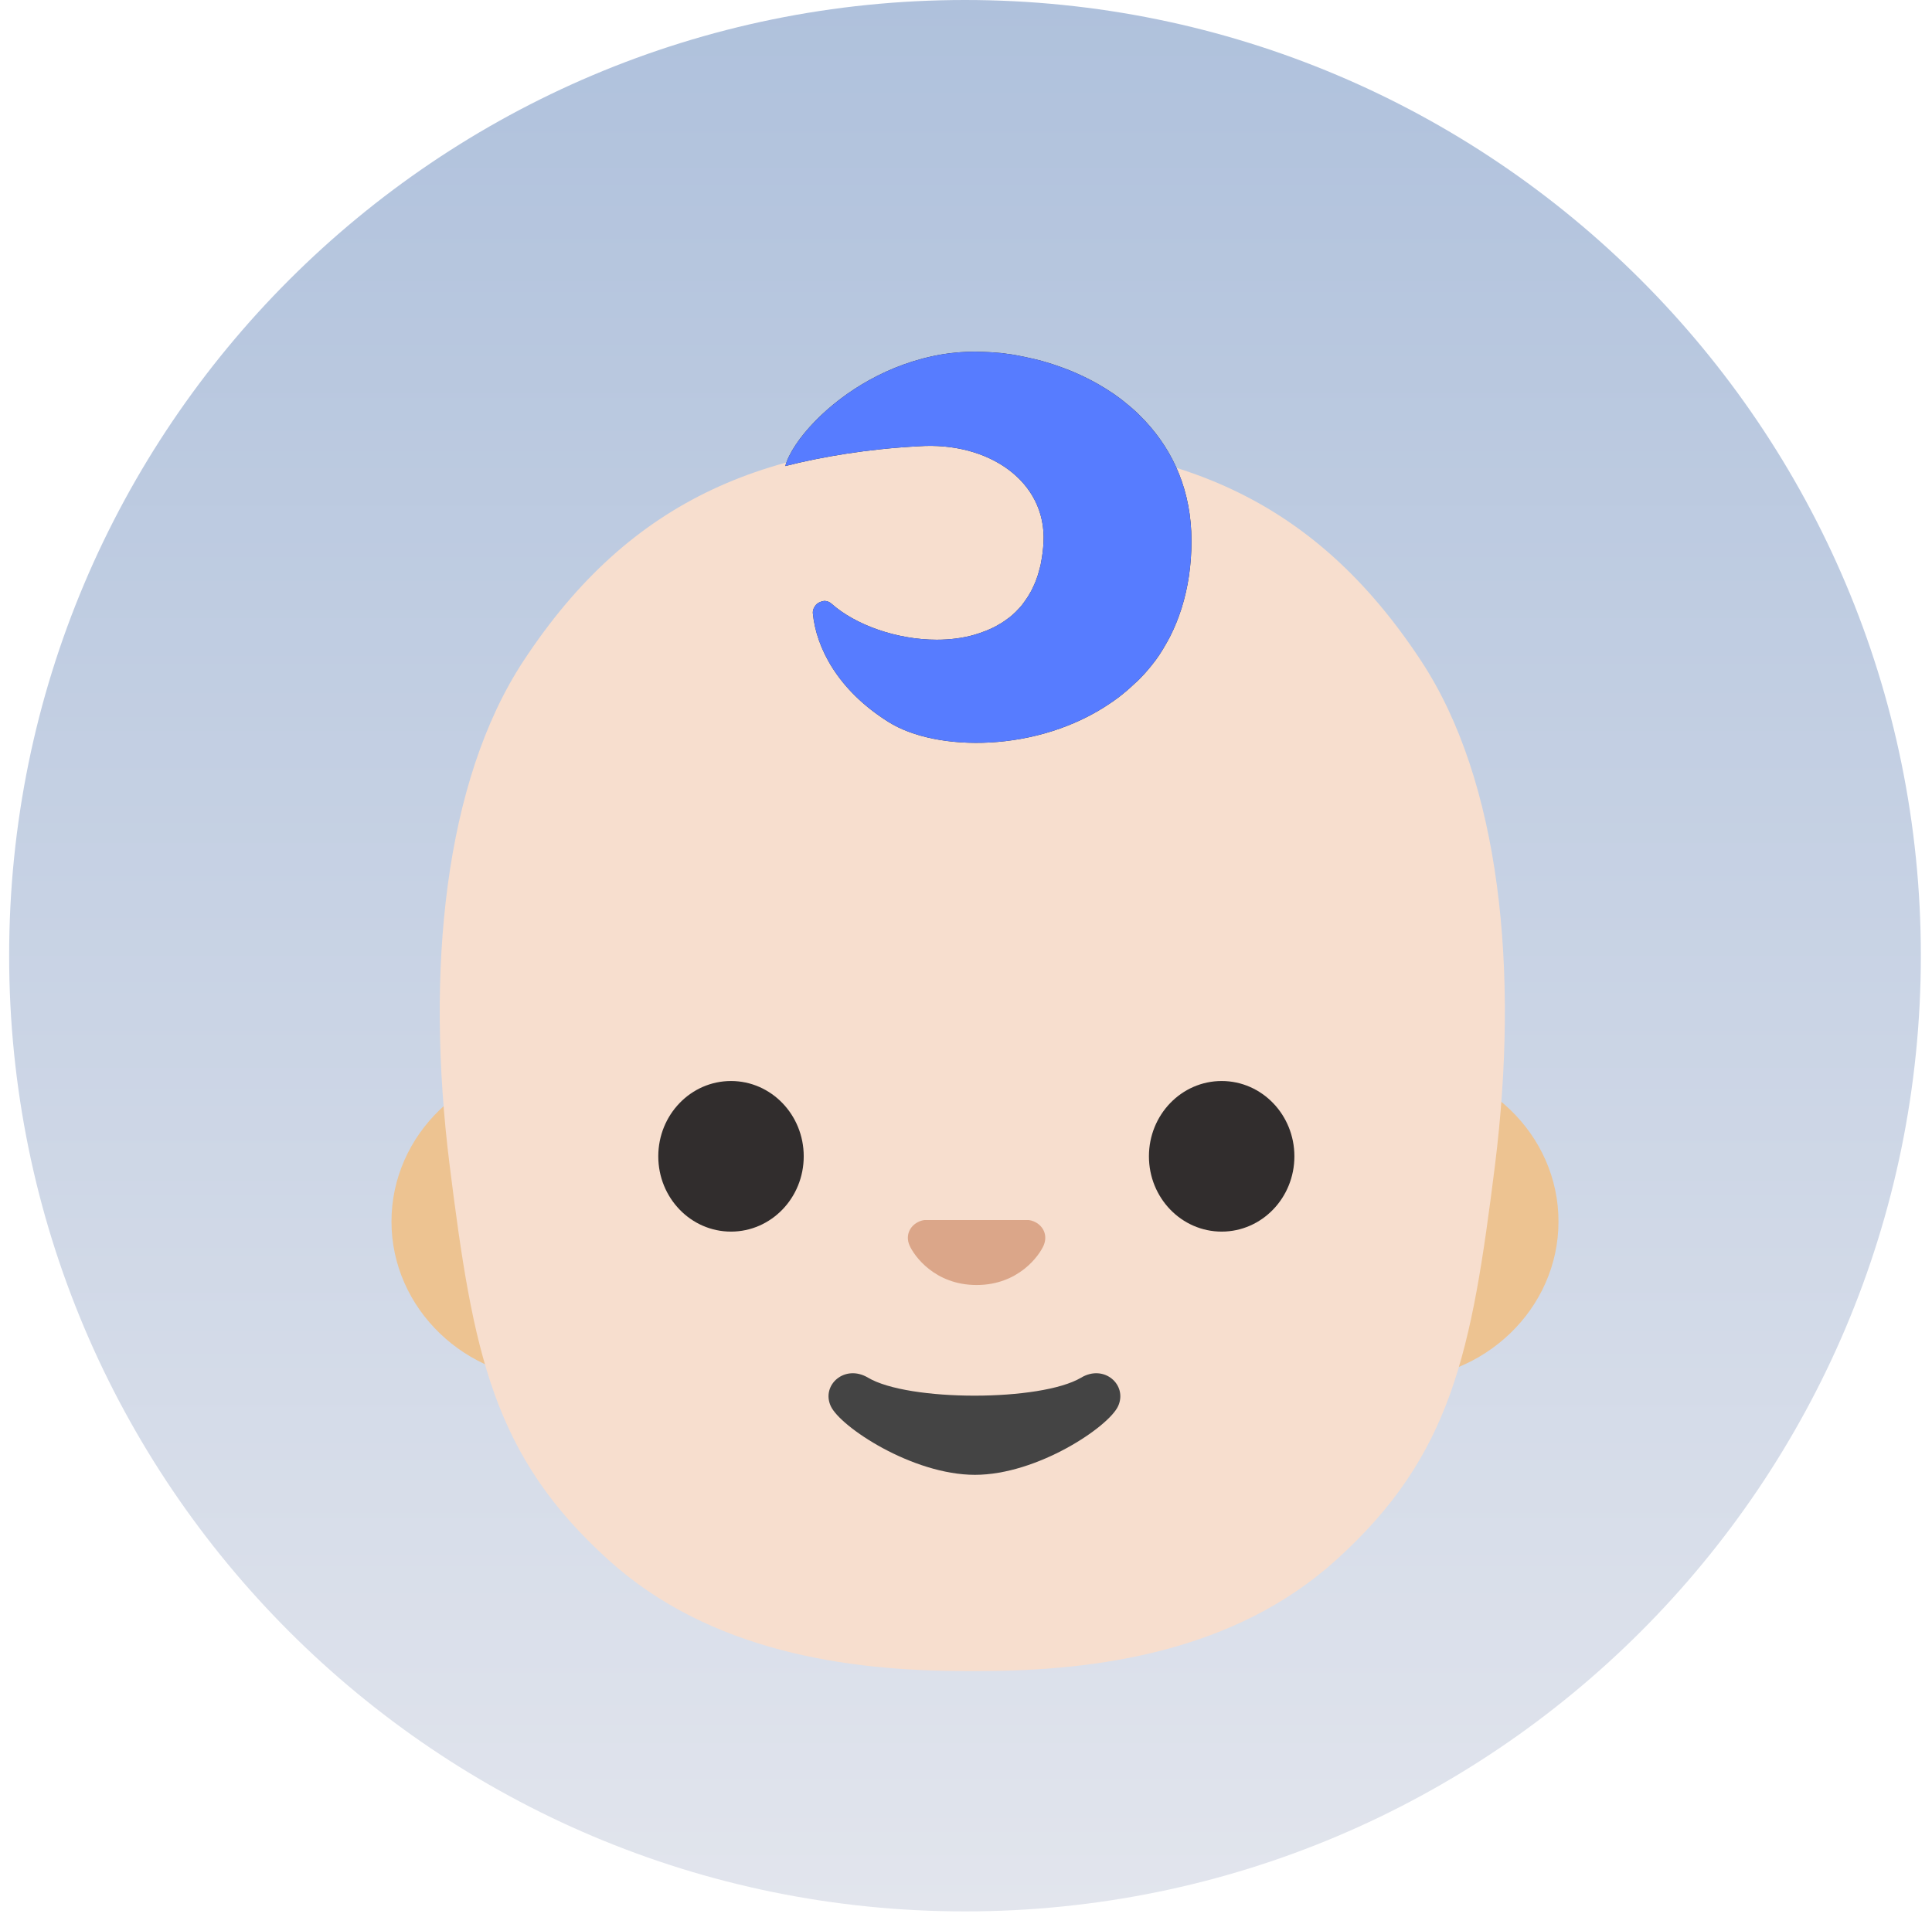
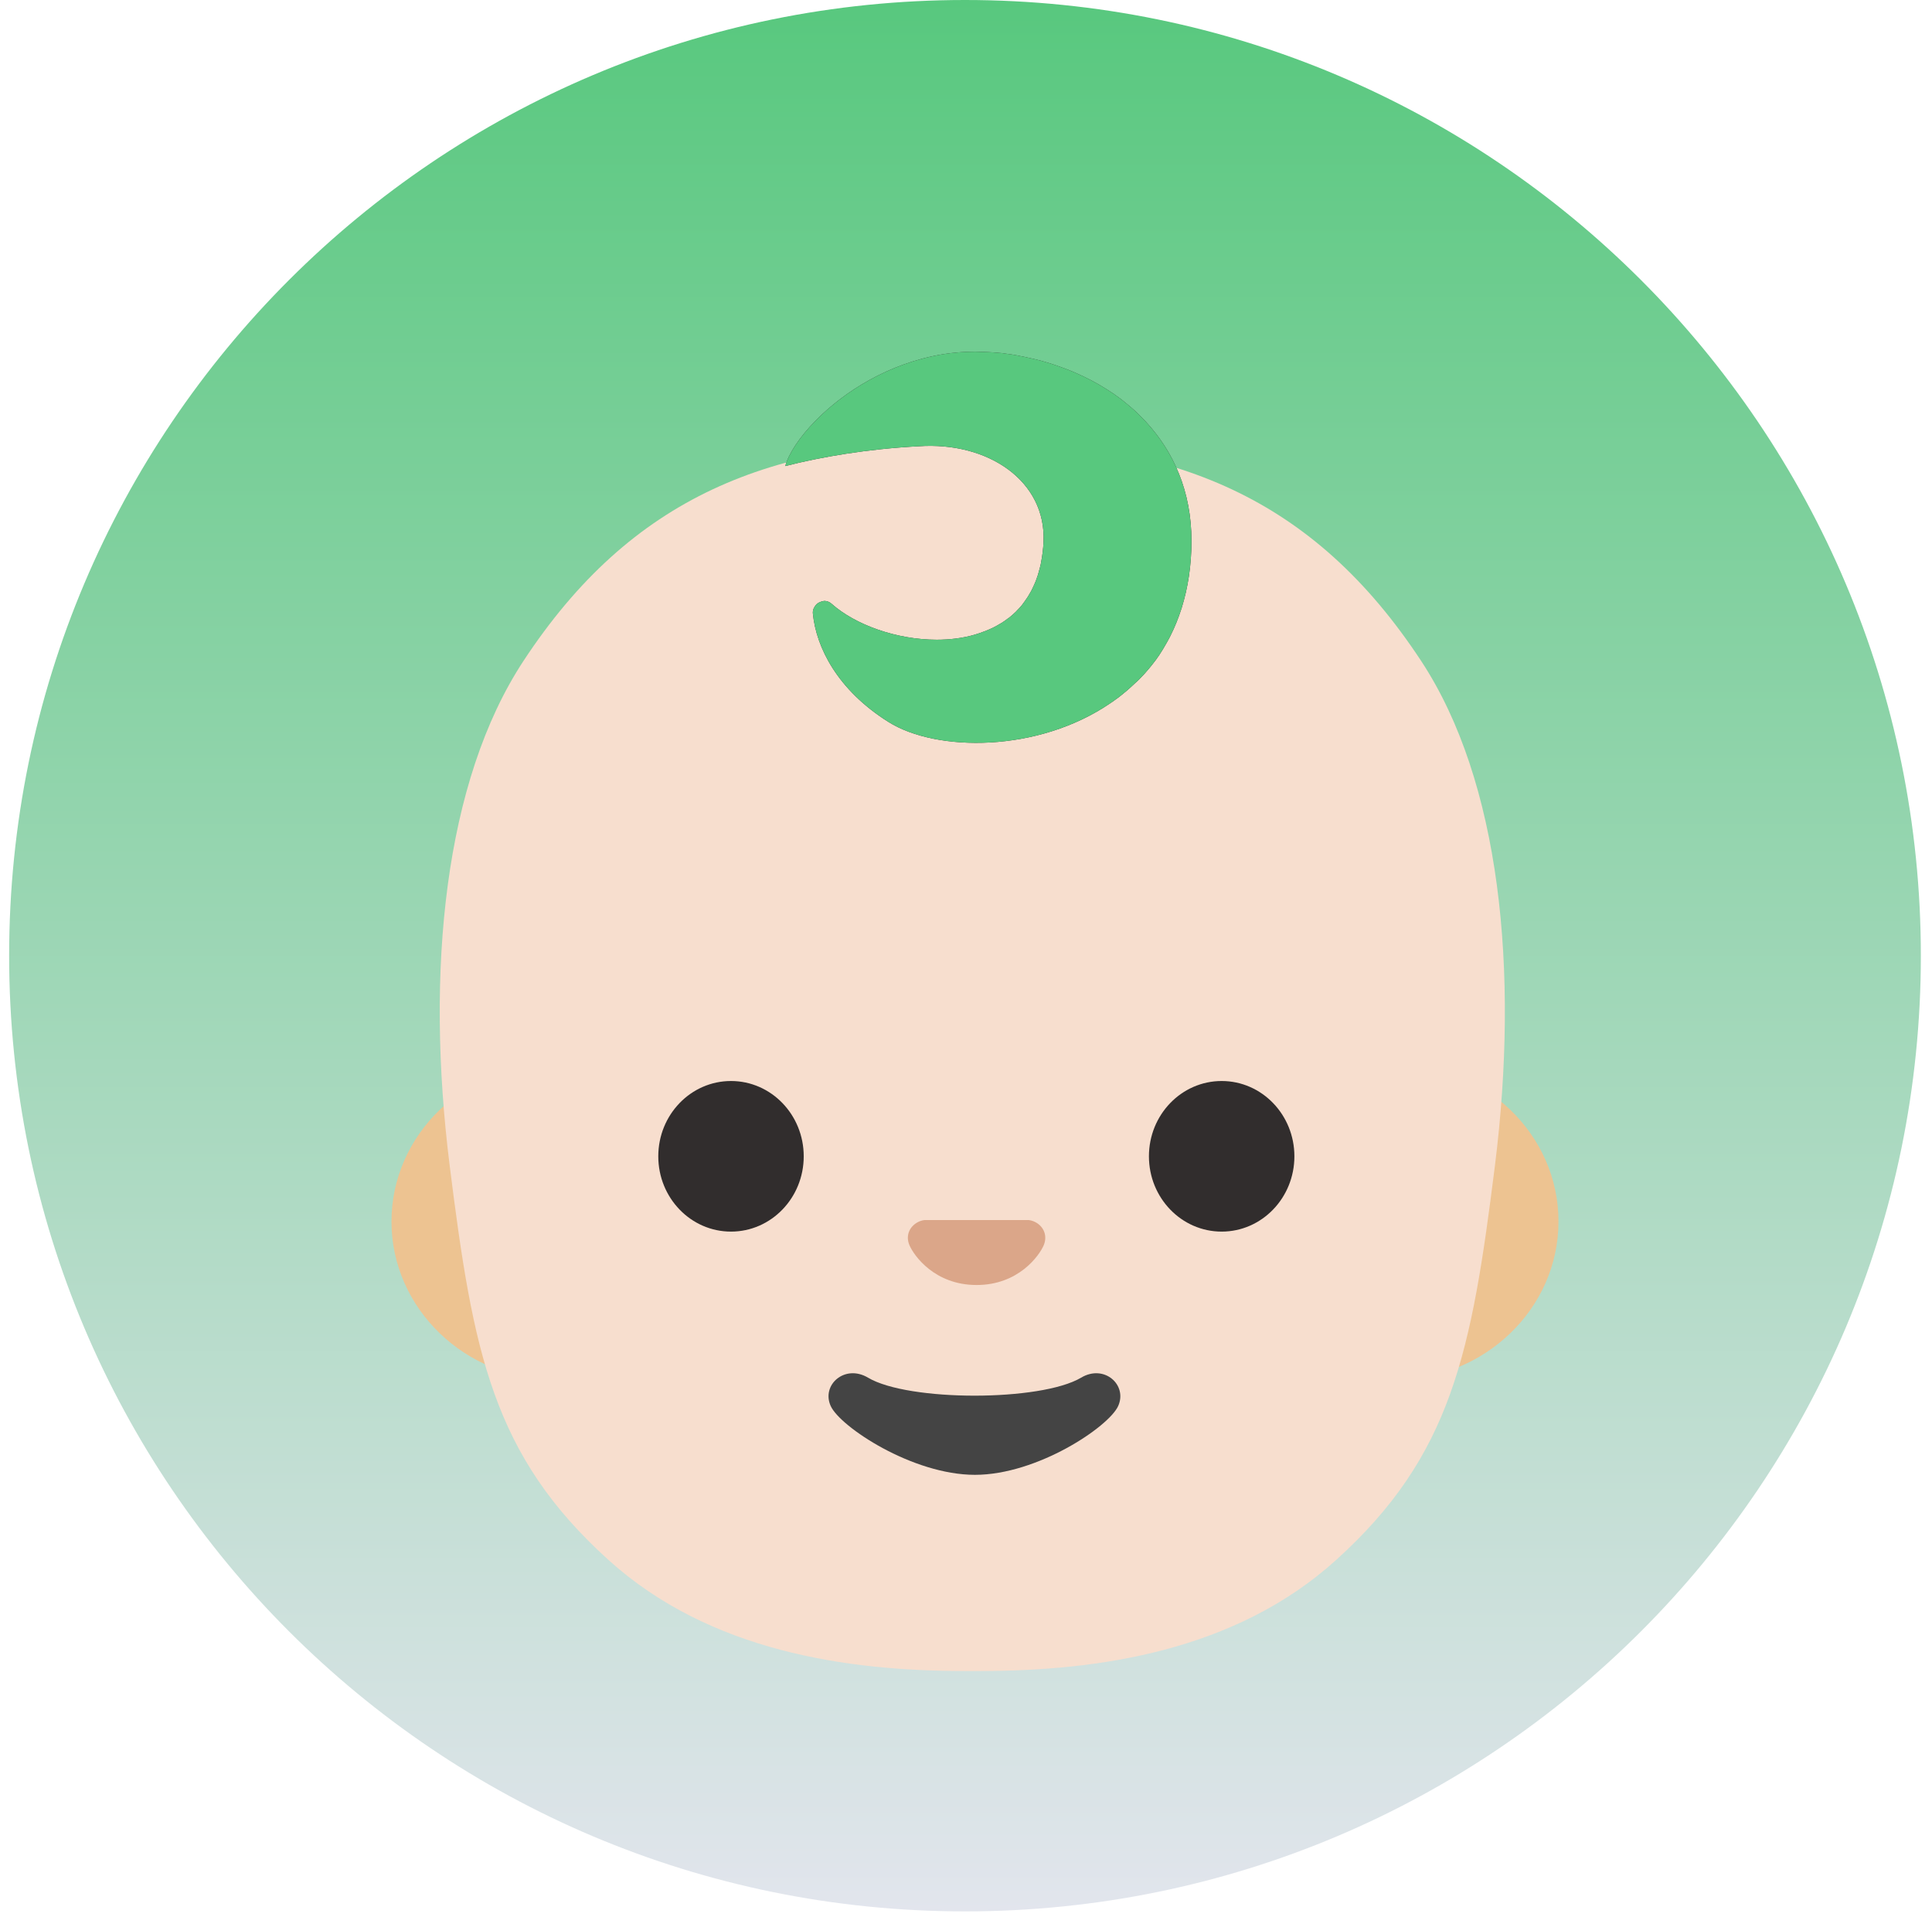
<svg xmlns="http://www.w3.org/2000/svg" width="127" height="126" viewBox="0 0 127 126" fill="none">
  <circle cx="63.434" cy="62.833" r="62.833" fill="url(#paint0_linear_4741_2342)" />
-   <path d="M91.646 69.91H36.535C30.596 69.91 25.734 74.588 25.734 80.313C25.734 86.03 30.596 90.715 36.535 90.715H91.646C97.585 90.715 102.447 86.038 102.447 80.313C102.454 74.588 97.592 69.91 91.646 69.91Z" fill="#EDC391" />
-   <path d="M93.425 43.463C86.335 32.677 77.195 28.988 63.915 28.988C50.635 28.988 41.494 32.67 34.404 43.463C29.211 51.372 27.956 63.803 29.557 76.611C31.099 88.924 32.376 95.682 40.019 102.58C46.659 108.57 55.674 109.862 63.406 109.862H64.424C72.156 109.862 81.178 108.57 87.811 102.58C95.454 95.682 96.73 88.924 98.272 76.611C99.873 63.803 98.619 51.364 93.425 43.463Z" fill="#F7DECE" />
-   <path d="M74.905 44.642C75.008 44.531 75.111 44.428 75.215 44.317C75.288 44.236 75.362 44.147 75.436 44.066C75.606 43.867 75.768 43.668 75.923 43.461L75.989 43.373C76.137 43.173 76.27 42.967 76.403 42.753C76.439 42.694 76.476 42.627 76.513 42.568C76.638 42.355 76.764 42.141 76.882 41.912C76.904 41.875 76.919 41.845 76.934 41.809C77.214 41.255 77.457 40.658 77.657 40.031L77.679 39.964C78.085 38.658 78.321 37.205 78.321 35.567C78.321 32.291 77.14 29.702 75.34 27.747C75.318 27.725 75.303 27.71 75.288 27.688C75.148 27.54 75.001 27.393 74.853 27.245L74.765 27.157C74.593 26.993 74.416 26.836 74.233 26.684C74.086 26.559 73.938 26.441 73.791 26.323C73.754 26.294 73.717 26.271 73.688 26.242L73.201 25.888C73.171 25.873 73.149 25.851 73.119 25.836C72.529 25.438 71.917 25.084 71.282 24.781C71.26 24.766 71.231 24.759 71.209 24.744C71.024 24.656 70.84 24.575 70.655 24.493L70.486 24.42C70.323 24.353 70.161 24.287 69.999 24.228C69.94 24.206 69.873 24.183 69.814 24.161C69.659 24.102 69.504 24.051 69.357 23.999L69.158 23.933C69.003 23.881 68.855 23.837 68.7 23.793C68.634 23.77 68.567 23.756 68.494 23.733C68.339 23.689 68.184 23.652 68.029 23.615L67.837 23.571C67.667 23.534 67.498 23.497 67.335 23.46C67.284 23.453 67.232 23.438 67.18 23.431C66.745 23.335 66.31 23.269 65.875 23.217C65.816 23.21 65.757 23.21 65.698 23.202C65.543 23.188 65.395 23.173 65.24 23.165C65.152 23.158 65.07 23.158 64.982 23.151C64.856 23.143 64.739 23.136 64.62 23.136C64.525 23.136 64.429 23.128 64.325 23.128C64.259 23.128 64.192 23.121 64.133 23.121H64.06C63.742 23.121 63.425 23.136 63.115 23.158C63.056 23.165 62.997 23.165 62.938 23.173C62.621 23.202 62.311 23.232 62.016 23.283C58.394 23.874 55.465 25.777 53.635 27.636C52.536 28.75 51.835 29.849 51.621 30.639H51.629C53.974 30.041 57.007 29.517 60.386 29.34C64.96 29.023 68.781 31.628 68.597 35.626C68.575 36.106 68.516 36.556 68.435 36.976L68.412 37.102C68.376 37.264 68.331 37.426 68.287 37.581C68.265 37.655 68.243 37.729 68.228 37.795C68.184 37.928 68.139 38.061 68.088 38.194C68.058 38.275 68.022 38.356 67.985 38.437C67.933 38.555 67.881 38.666 67.83 38.769C67.785 38.858 67.741 38.939 67.689 39.02C67.638 39.116 67.579 39.212 67.52 39.3C67.461 39.389 67.394 39.477 67.335 39.566C67.284 39.639 67.232 39.713 67.173 39.787C67.077 39.905 66.974 40.016 66.871 40.119C66.841 40.149 66.812 40.185 66.782 40.215C66.642 40.355 66.494 40.481 66.339 40.606C66.31 40.628 66.273 40.65 66.243 40.672C66.118 40.77 65.987 40.861 65.853 40.945C65.808 40.968 65.771 40.997 65.727 41.019C65.594 41.1 65.462 41.174 65.329 41.24C65.284 41.263 65.248 41.285 65.203 41.3C65.063 41.366 64.915 41.432 64.761 41.491C64.731 41.506 64.694 41.521 64.657 41.528C64.488 41.595 64.318 41.654 64.141 41.705C64.126 41.713 64.111 41.713 64.097 41.72C63.3 41.956 62.444 42.059 61.574 42.059C58.947 42.059 56.225 41.086 54.661 39.691C54.531 39.574 54.363 39.508 54.188 39.507C54.152 39.507 54.115 39.522 54.085 39.529C54.056 39.536 54.019 39.536 53.989 39.551C53.945 39.566 53.901 39.581 53.856 39.603C53.783 39.639 53.724 39.684 53.665 39.736C53.65 39.75 53.643 39.765 53.628 39.78C53.576 39.839 53.532 39.913 53.495 39.986C53.488 40.001 53.488 40.008 53.48 40.023C53.443 40.119 53.421 40.23 53.436 40.348C53.657 42.576 55.059 45.365 58.394 47.46C61.566 49.459 68.243 49.481 72.994 46.228L73.127 46.139C73.267 46.036 73.415 45.933 73.555 45.829C73.614 45.785 73.68 45.733 73.739 45.682C73.946 45.52 74.145 45.35 74.337 45.173L74.624 44.907C74.728 44.826 74.816 44.73 74.905 44.642Z" fill="#312D2D" />
-   <path d="M74.905 44.642C75.008 44.531 75.111 44.428 75.215 44.317C75.288 44.236 75.362 44.147 75.436 44.066C75.606 43.867 75.768 43.668 75.923 43.461L75.989 43.373C76.137 43.173 76.27 42.967 76.403 42.753C76.439 42.694 76.476 42.627 76.513 42.568C76.638 42.355 76.764 42.141 76.882 41.912C76.904 41.875 76.919 41.845 76.934 41.809C77.214 41.255 77.457 40.658 77.657 40.031L77.679 39.964C78.085 38.658 78.321 37.205 78.321 35.567C78.321 32.291 77.14 29.702 75.34 27.747C75.318 27.725 75.303 27.71 75.288 27.688C75.148 27.54 75.001 27.393 74.853 27.245L74.765 27.157C74.593 26.993 74.416 26.836 74.233 26.684C74.086 26.559 73.938 26.441 73.791 26.323C73.754 26.294 73.717 26.271 73.688 26.242L73.201 25.888C73.171 25.873 73.149 25.851 73.119 25.836C72.529 25.438 71.917 25.084 71.282 24.781C71.26 24.766 71.231 24.759 71.209 24.744C71.024 24.656 70.84 24.575 70.655 24.493L70.486 24.42C70.323 24.353 70.161 24.287 69.999 24.228C69.94 24.206 69.873 24.183 69.814 24.161C69.659 24.102 69.504 24.051 69.357 23.999L69.158 23.933C69.003 23.881 68.855 23.837 68.7 23.793C68.634 23.77 68.567 23.756 68.494 23.733C68.339 23.689 68.184 23.652 68.029 23.615L67.837 23.571C67.667 23.534 67.498 23.497 67.335 23.46C67.284 23.453 67.232 23.438 67.18 23.431C66.745 23.335 66.31 23.269 65.875 23.217C65.816 23.21 65.757 23.21 65.698 23.202C65.543 23.188 65.395 23.173 65.24 23.165C65.152 23.158 65.07 23.158 64.982 23.151C64.856 23.143 64.739 23.136 64.62 23.136C64.525 23.136 64.429 23.128 64.325 23.128C64.259 23.128 64.192 23.121 64.133 23.121H64.06C63.742 23.121 63.425 23.136 63.115 23.158C63.056 23.165 62.997 23.165 62.938 23.173C62.621 23.202 62.311 23.232 62.016 23.283C58.394 23.874 55.465 25.777 53.635 27.636C52.536 28.75 51.835 29.849 51.621 30.639H51.629C53.974 30.041 57.007 29.517 60.386 29.34C64.96 29.023 68.781 31.628 68.597 35.626C68.575 36.106 68.516 36.556 68.435 36.976L68.412 37.102C68.376 37.264 68.331 37.426 68.287 37.581C68.265 37.655 68.243 37.729 68.228 37.795C68.184 37.928 68.139 38.061 68.088 38.194C68.058 38.275 68.022 38.356 67.985 38.437C67.933 38.555 67.881 38.666 67.83 38.769C67.785 38.858 67.741 38.939 67.689 39.02C67.638 39.116 67.579 39.212 67.52 39.3C67.461 39.389 67.394 39.477 67.335 39.566C67.284 39.639 67.232 39.713 67.173 39.787C67.077 39.905 66.974 40.016 66.871 40.119C66.841 40.149 66.812 40.185 66.782 40.215C66.642 40.355 66.494 40.481 66.339 40.606C66.31 40.628 66.273 40.65 66.243 40.672C66.118 40.77 65.987 40.861 65.853 40.945C65.808 40.968 65.771 40.997 65.727 41.019C65.594 41.1 65.462 41.174 65.329 41.24C65.284 41.263 65.248 41.285 65.203 41.3C65.063 41.366 64.915 41.432 64.761 41.491C64.731 41.506 64.694 41.521 64.657 41.528C64.488 41.595 64.318 41.654 64.141 41.705C64.126 41.713 64.111 41.713 64.097 41.72C63.3 41.956 62.444 42.059 61.574 42.059C58.947 42.059 56.225 41.086 54.661 39.691C54.531 39.574 54.363 39.508 54.188 39.507C54.152 39.507 54.115 39.522 54.085 39.529C54.056 39.536 54.019 39.536 53.989 39.551C53.945 39.566 53.901 39.581 53.856 39.603C53.783 39.639 53.724 39.684 53.665 39.736C53.65 39.75 53.643 39.765 53.628 39.78C53.576 39.839 53.532 39.913 53.495 39.986C53.488 40.001 53.488 40.008 53.48 40.023C53.443 40.119 53.421 40.23 53.436 40.348C53.657 42.576 55.059 45.365 58.394 47.46C61.566 49.459 68.243 49.481 72.994 46.228L73.127 46.139C73.267 46.036 73.415 45.933 73.555 45.829C73.614 45.785 73.68 45.733 73.739 45.682C73.946 45.52 74.145 45.35 74.337 45.173L74.624 44.907C74.728 44.826 74.816 44.73 74.905 44.642Z" fill="#577CFF" />
+   <path d="M91.646 69.91H36.535C30.596 69.91 25.734 74.588 25.734 80.313C25.734 86.03 30.596 90.715 36.535 90.715H91.646C97.585 90.715 102.447 86.038 102.447 80.313C102.454 74.588 97.592 69.91 91.646 69.91Z" fill="#edc391" />
+   <path d="M93.425 43.463C86.335 32.677 77.195 28.988 63.915 28.988C50.635 28.988 41.494 32.67 34.404 43.463C29.211 51.372 27.956 63.803 29.557 76.611C31.099 88.924 32.376 95.682 40.019 102.58C46.659 108.57 55.674 109.862 63.406 109.862H64.424C72.156 109.862 81.178 108.57 87.811 102.58C95.454 95.682 96.73 88.924 98.272 76.611C99.873 63.803 98.619 51.364 93.425 43.463Z" fill="#f7dece" />
+   <path d="M74.905 44.642C75.008 44.531 75.111 44.428 75.215 44.317C75.288 44.236 75.362 44.147 75.436 44.066C75.606 43.867 75.768 43.668 75.923 43.461L75.989 43.373C76.137 43.173 76.27 42.967 76.403 42.753C76.439 42.694 76.476 42.627 76.513 42.568C76.638 42.355 76.764 42.141 76.882 41.912C76.904 41.875 76.919 41.845 76.934 41.809C77.214 41.255 77.457 40.658 77.657 40.031L77.679 39.964C78.085 38.658 78.321 37.205 78.321 35.567C78.321 32.291 77.14 29.702 75.34 27.747C75.318 27.725 75.303 27.71 75.288 27.688C75.148 27.54 75.001 27.393 74.853 27.245L74.765 27.157C74.593 26.993 74.416 26.836 74.233 26.684C74.086 26.559 73.938 26.441 73.791 26.323C73.754 26.294 73.717 26.271 73.688 26.242L73.201 25.888C73.171 25.873 73.149 25.851 73.119 25.836C72.529 25.438 71.917 25.084 71.282 24.781C71.26 24.766 71.231 24.759 71.209 24.744C71.024 24.656 70.84 24.575 70.655 24.493L70.486 24.42C70.323 24.353 70.161 24.287 69.999 24.228C69.94 24.206 69.873 24.183 69.814 24.161C69.659 24.102 69.504 24.051 69.357 23.999L69.158 23.933C69.003 23.881 68.855 23.837 68.7 23.793C68.634 23.77 68.567 23.756 68.494 23.733C68.339 23.689 68.184 23.652 68.029 23.615L67.837 23.571C67.667 23.534 67.498 23.497 67.335 23.46C67.284 23.453 67.232 23.438 67.18 23.431C66.745 23.335 66.31 23.269 65.875 23.217C65.816 23.21 65.757 23.21 65.698 23.202C65.543 23.188 65.395 23.173 65.24 23.165C65.152 23.158 65.07 23.158 64.982 23.151C64.856 23.143 64.739 23.136 64.62 23.136C64.525 23.136 64.429 23.128 64.325 23.128C64.259 23.128 64.192 23.121 64.133 23.121H64.06C63.742 23.121 63.425 23.136 63.115 23.158C63.056 23.165 62.997 23.165 62.938 23.173C62.621 23.202 62.311 23.232 62.016 23.283C58.394 23.874 55.465 25.777 53.635 27.636C52.536 28.75 51.835 29.849 51.621 30.639H51.629C53.974 30.041 57.007 29.517 60.386 29.34C64.96 29.023 68.781 31.628 68.597 35.626C68.575 36.106 68.516 36.556 68.435 36.976L68.412 37.102C68.376 37.264 68.331 37.426 68.287 37.581C68.265 37.655 68.243 37.729 68.228 37.795C68.184 37.928 68.139 38.061 68.088 38.194C68.058 38.275 68.022 38.356 67.985 38.437C67.933 38.555 67.881 38.666 67.83 38.769C67.785 38.858 67.741 38.939 67.689 39.02C67.638 39.116 67.579 39.212 67.52 39.3C67.461 39.389 67.394 39.477 67.335 39.566C67.284 39.639 67.232 39.713 67.173 39.787C67.077 39.905 66.974 40.016 66.871 40.119C66.841 40.149 66.812 40.185 66.782 40.215C66.642 40.355 66.494 40.481 66.339 40.606C66.31 40.628 66.273 40.65 66.243 40.672C66.118 40.77 65.987 40.861 65.853 40.945C65.808 40.968 65.771 40.997 65.727 41.019C65.594 41.1 65.462 41.174 65.329 41.24C65.284 41.263 65.248 41.285 65.203 41.3C65.063 41.366 64.915 41.432 64.761 41.491C64.731 41.506 64.694 41.521 64.657 41.528C64.488 41.595 64.318 41.654 64.141 41.705C64.126 41.713 64.111 41.713 64.097 41.72C63.3 41.956 62.444 42.059 61.574 42.059C58.947 42.059 56.225 41.086 54.661 39.691C54.531 39.574 54.363 39.508 54.188 39.507C54.152 39.507 54.115 39.522 54.085 39.529C54.056 39.536 54.019 39.536 53.989 39.551C53.945 39.566 53.901 39.581 53.856 39.603C53.783 39.639 53.724 39.684 53.665 39.736C53.65 39.75 53.643 39.765 53.628 39.78C53.576 39.839 53.532 39.913 53.495 39.986C53.488 40.001 53.488 40.008 53.48 40.023C53.443 40.119 53.421 40.23 53.436 40.348C53.657 42.576 55.059 45.365 58.394 47.46C61.566 49.459 68.243 49.481 72.994 46.228L73.127 46.139C73.267 46.036 73.415 45.933 73.555 45.829C73.614 45.785 73.68 45.733 73.739 45.682C73.946 45.52 74.145 45.35 74.337 45.173L74.624 44.907C74.728 44.826 74.816 44.73 74.905 44.642Z" fill="#312d2d" />
+   <path d="M74.905 44.642C75.008 44.531 75.111 44.428 75.215 44.317C75.288 44.236 75.362 44.147 75.436 44.066C75.606 43.867 75.768 43.668 75.923 43.461L75.989 43.373C76.137 43.173 76.27 42.967 76.403 42.753C76.439 42.694 76.476 42.627 76.513 42.568C76.638 42.355 76.764 42.141 76.882 41.912C76.904 41.875 76.919 41.845 76.934 41.809C77.214 41.255 77.457 40.658 77.657 40.031L77.679 39.964C78.085 38.658 78.321 37.205 78.321 35.567C78.321 32.291 77.14 29.702 75.34 27.747C75.318 27.725 75.303 27.71 75.288 27.688C75.148 27.54 75.001 27.393 74.853 27.245L74.765 27.157C74.593 26.993 74.416 26.836 74.233 26.684C74.086 26.559 73.938 26.441 73.791 26.323C73.754 26.294 73.717 26.271 73.688 26.242L73.201 25.888C73.171 25.873 73.149 25.851 73.119 25.836C72.529 25.438 71.917 25.084 71.282 24.781C71.26 24.766 71.231 24.759 71.209 24.744C71.024 24.656 70.84 24.575 70.655 24.493L70.486 24.42C70.323 24.353 70.161 24.287 69.999 24.228C69.94 24.206 69.873 24.183 69.814 24.161C69.659 24.102 69.504 24.051 69.357 23.999L69.158 23.933C69.003 23.881 68.855 23.837 68.7 23.793C68.634 23.77 68.567 23.756 68.494 23.733C68.339 23.689 68.184 23.652 68.029 23.615L67.837 23.571C67.667 23.534 67.498 23.497 67.335 23.46C67.284 23.453 67.232 23.438 67.18 23.431C66.745 23.335 66.31 23.269 65.875 23.217C65.816 23.21 65.757 23.21 65.698 23.202C65.543 23.188 65.395 23.173 65.24 23.165C65.152 23.158 65.07 23.158 64.982 23.151C64.856 23.143 64.739 23.136 64.62 23.136C64.525 23.136 64.429 23.128 64.325 23.128C64.259 23.128 64.192 23.121 64.133 23.121H64.06C63.742 23.121 63.425 23.136 63.115 23.158C63.056 23.165 62.997 23.165 62.938 23.173C62.621 23.202 62.311 23.232 62.016 23.283C58.394 23.874 55.465 25.777 53.635 27.636C52.536 28.75 51.835 29.849 51.621 30.639H51.629C53.974 30.041 57.007 29.517 60.386 29.34C64.96 29.023 68.781 31.628 68.597 35.626C68.575 36.106 68.516 36.556 68.435 36.976L68.412 37.102C68.376 37.264 68.331 37.426 68.287 37.581C68.265 37.655 68.243 37.729 68.228 37.795C68.184 37.928 68.139 38.061 68.088 38.194C68.058 38.275 68.022 38.356 67.985 38.437C67.933 38.555 67.881 38.666 67.83 38.769C67.785 38.858 67.741 38.939 67.689 39.02C67.638 39.116 67.579 39.212 67.52 39.3C67.461 39.389 67.394 39.477 67.335 39.566C67.284 39.639 67.232 39.713 67.173 39.787C67.077 39.905 66.974 40.016 66.871 40.119C66.841 40.149 66.812 40.185 66.782 40.215C66.642 40.355 66.494 40.481 66.339 40.606C66.31 40.628 66.273 40.65 66.243 40.672C66.118 40.77 65.987 40.861 65.853 40.945C65.808 40.968 65.771 40.997 65.727 41.019C65.594 41.1 65.462 41.174 65.329 41.24C65.284 41.263 65.248 41.285 65.203 41.3C65.063 41.366 64.915 41.432 64.761 41.491C64.731 41.506 64.694 41.521 64.657 41.528C64.488 41.595 64.318 41.654 64.141 41.705C64.126 41.713 64.111 41.713 64.097 41.72C63.3 41.956 62.444 42.059 61.574 42.059C58.947 42.059 56.225 41.086 54.661 39.691C54.531 39.574 54.363 39.508 54.188 39.507C54.152 39.507 54.115 39.522 54.085 39.529C54.056 39.536 54.019 39.536 53.989 39.551C53.945 39.566 53.901 39.581 53.856 39.603C53.783 39.639 53.724 39.684 53.665 39.736C53.65 39.75 53.643 39.765 53.628 39.78C53.576 39.839 53.532 39.913 53.495 39.986C53.488 40.001 53.488 40.008 53.48 40.023C53.443 40.119 53.421 40.23 53.436 40.348C53.657 42.576 55.059 45.365 58.394 47.46C61.566 49.459 68.243 49.481 72.994 46.228L73.127 46.139C73.267 46.036 73.415 45.933 73.555 45.829C73.614 45.785 73.68 45.733 73.739 45.682C73.946 45.52 74.145 45.35 74.337 45.173L74.624 44.907C74.728 44.826 74.816 44.73 74.905 44.642Z" fill="#58c87e" />
  <path d="M67.937 80.294C67.838 80.253 67.733 80.226 67.627 80.213H60.766C60.662 80.228 60.559 80.25 60.456 80.294C59.836 80.545 59.489 81.194 59.785 81.873C60.08 82.559 61.444 84.484 64.196 84.484C66.948 84.484 68.313 82.559 68.608 81.873C68.896 81.187 68.556 80.545 67.937 80.294Z" fill="#DBA689" />
-   <path d="M48.052 80.973C50.693 80.973 52.833 78.757 52.833 76.023C52.833 73.289 50.693 71.072 48.052 71.072C45.412 71.072 43.272 73.289 43.272 76.023C43.272 78.757 45.412 80.973 48.052 80.973Z" fill="#312D2D" />
-   <path d="M80.306 80.973C82.946 80.973 85.087 78.757 85.087 76.023C85.087 73.289 82.946 71.072 80.306 71.072C77.666 71.072 75.525 73.289 75.525 76.023C75.525 78.757 77.666 80.973 80.306 80.973Z" fill="#312D2D" />
+   <path d="M48.052 80.973C50.693 80.973 52.833 78.757 52.833 76.023C52.833 73.289 50.693 71.072 48.052 71.072C45.412 71.072 43.272 73.289 43.272 76.023C43.272 78.757 45.412 80.973 48.052 80.973Z" fill="#312d2d" />
+   <path d="M80.306 80.973C82.946 80.973 85.087 78.757 85.087 76.023C85.087 73.289 82.946 71.072 80.306 71.072C77.666 71.072 75.525 73.289 75.525 76.023C75.525 78.757 77.666 80.973 80.306 80.973Z" fill="#312d2d" />
  <path d="M71.068 90.575C68.412 92.154 59.706 92.154 57.058 90.575C55.531 89.668 53.974 91.055 54.608 92.442C55.228 93.807 59.979 96.964 64.088 96.964C68.191 96.964 72.883 93.807 73.502 92.442C74.129 91.055 72.588 89.668 71.068 90.575Z" fill="#444444" />
-   <defs>
-     <linearGradient id="paint0_linear_4741_2342" x1="63.434" y1="0" x2="63.434" y2="125.665" gradientUnits="userSpaceOnUse">
-       <stop stop-color="#AFC1DC" />
-       <stop offset="1" stop-color="#E2E5ED" />
+   <defs fill="#000000">
+     <linearGradient id="paint0_linear_4741_2342" x1="63.434" y1="0" x2="63.434" y2="125.665" gradientUnits="userSpaceOnUse" fill="#000000">
+       <stop stop-color="#58c87e" fill="#000000" />
+       <stop offset="1" stop-color="#E2E5ED" fill="#000000" />
    </linearGradient>
  </defs>
</svg>
